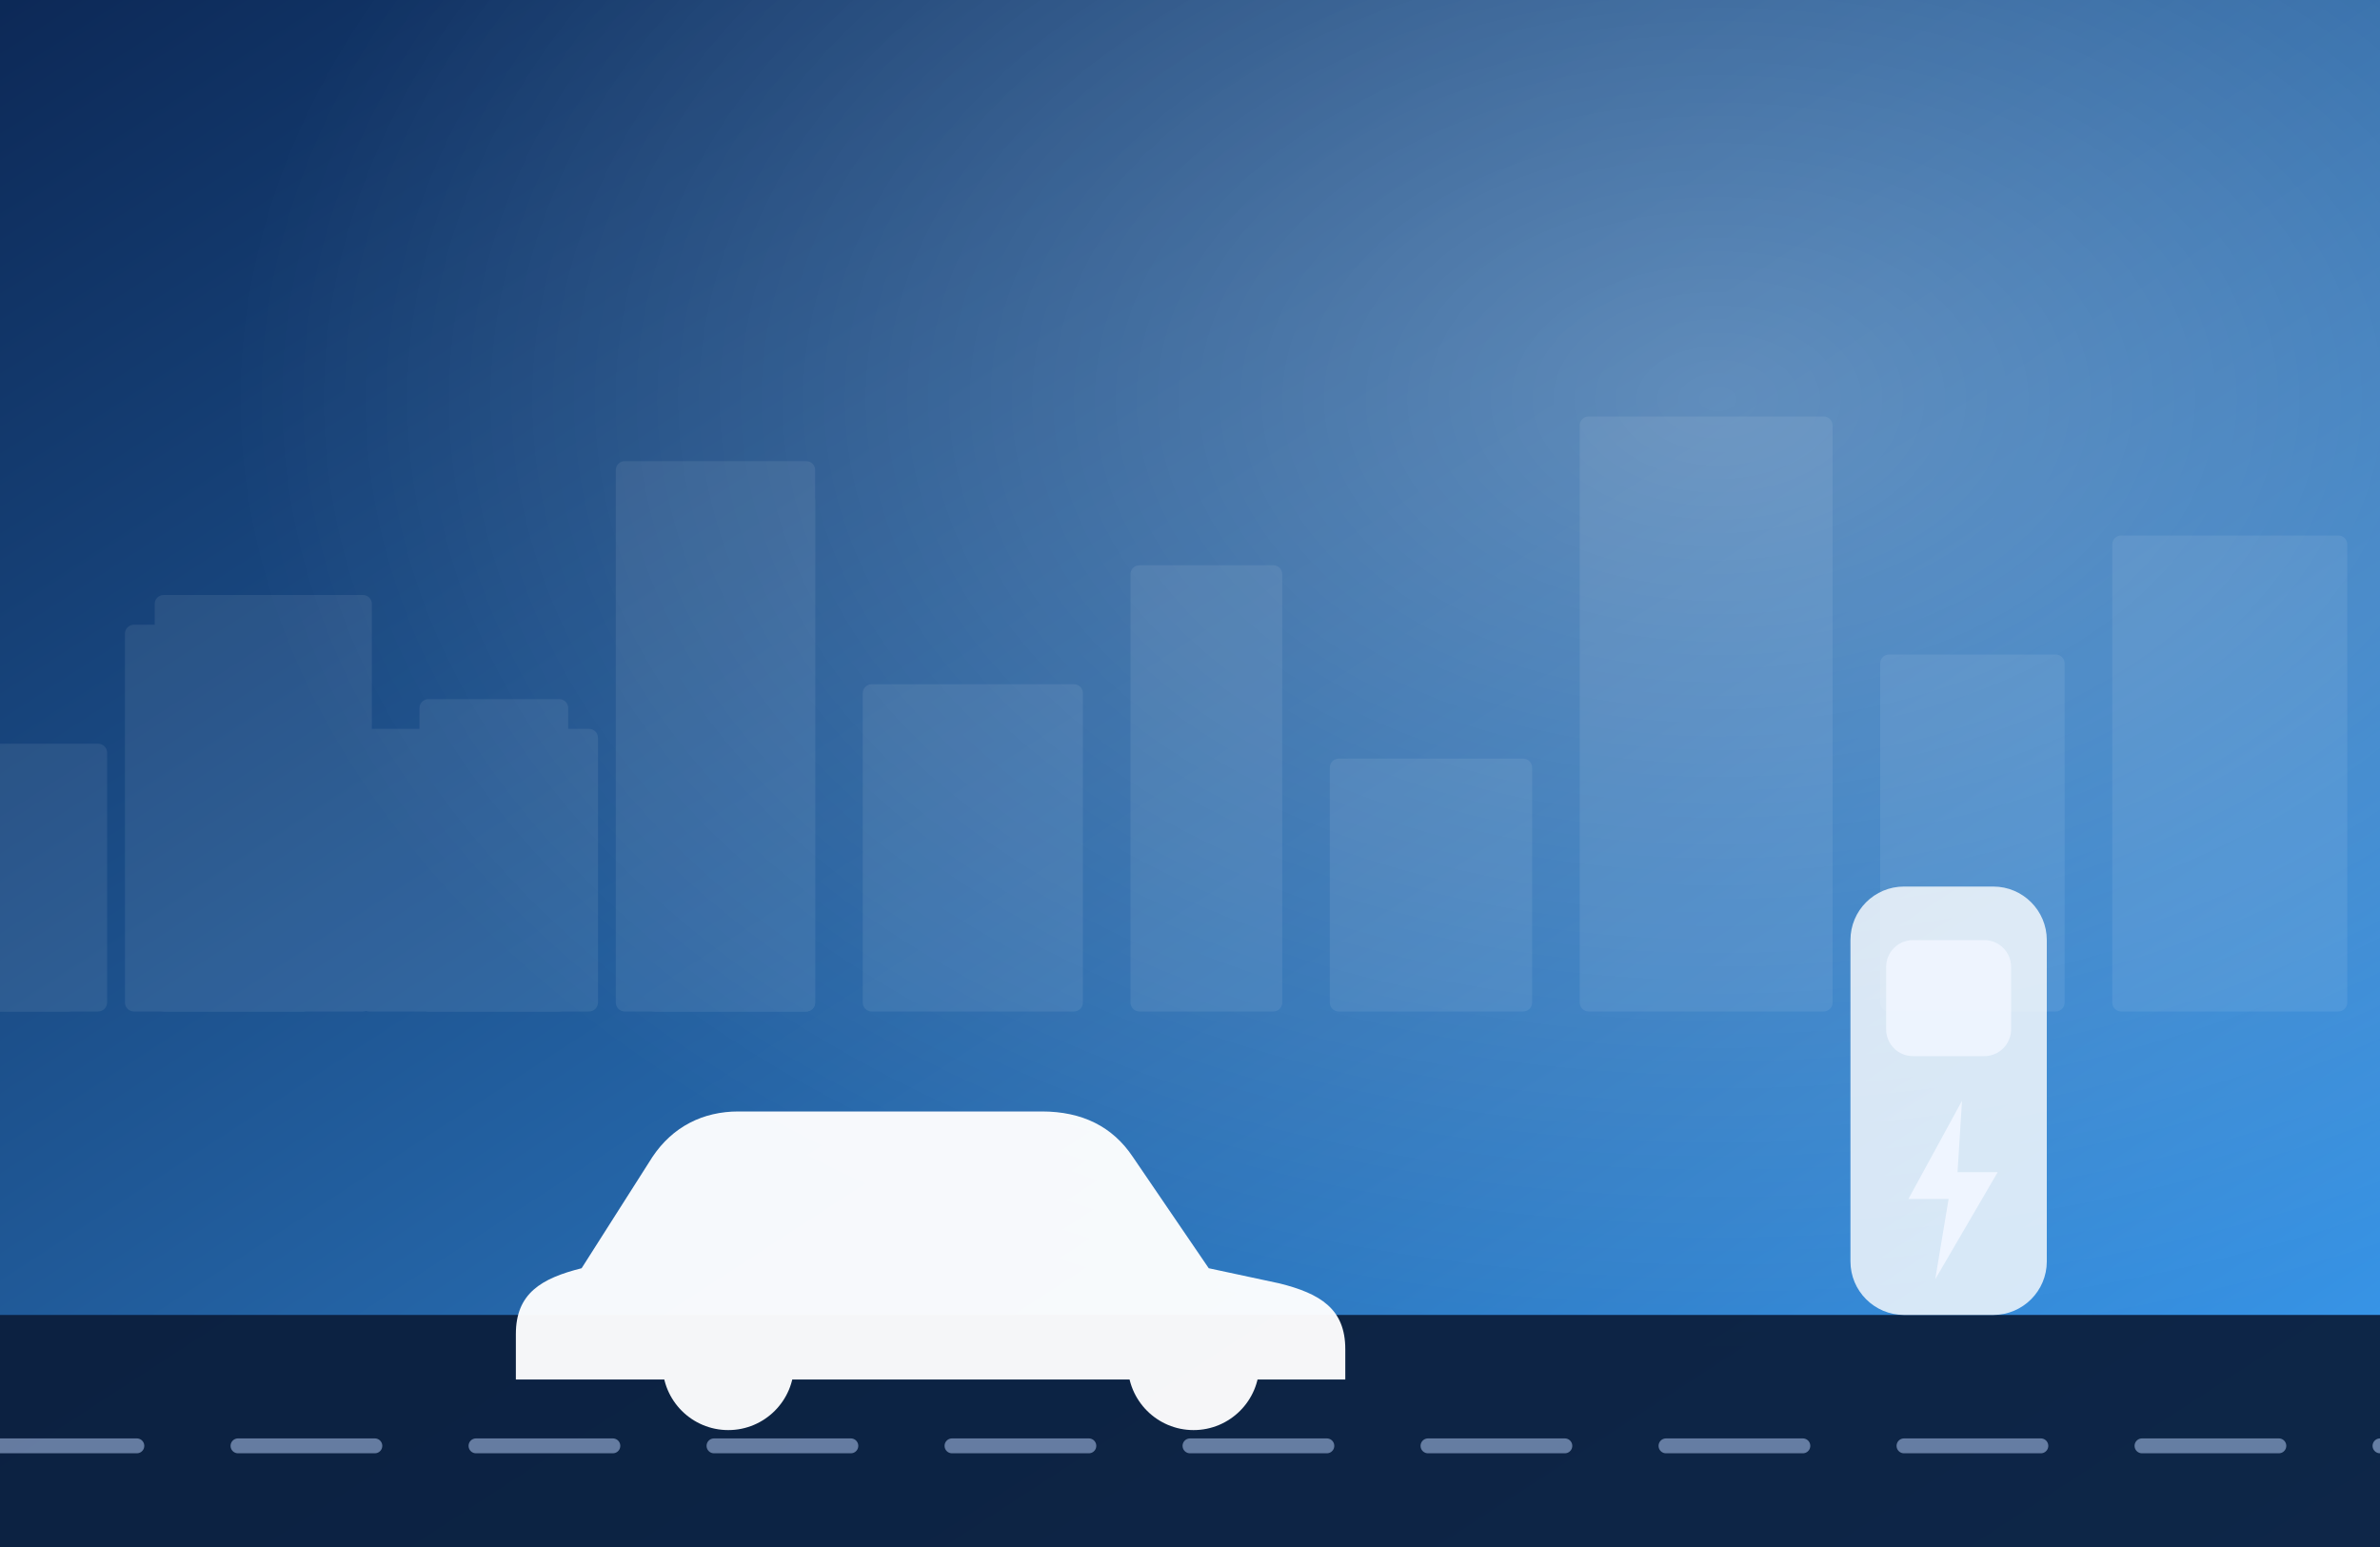
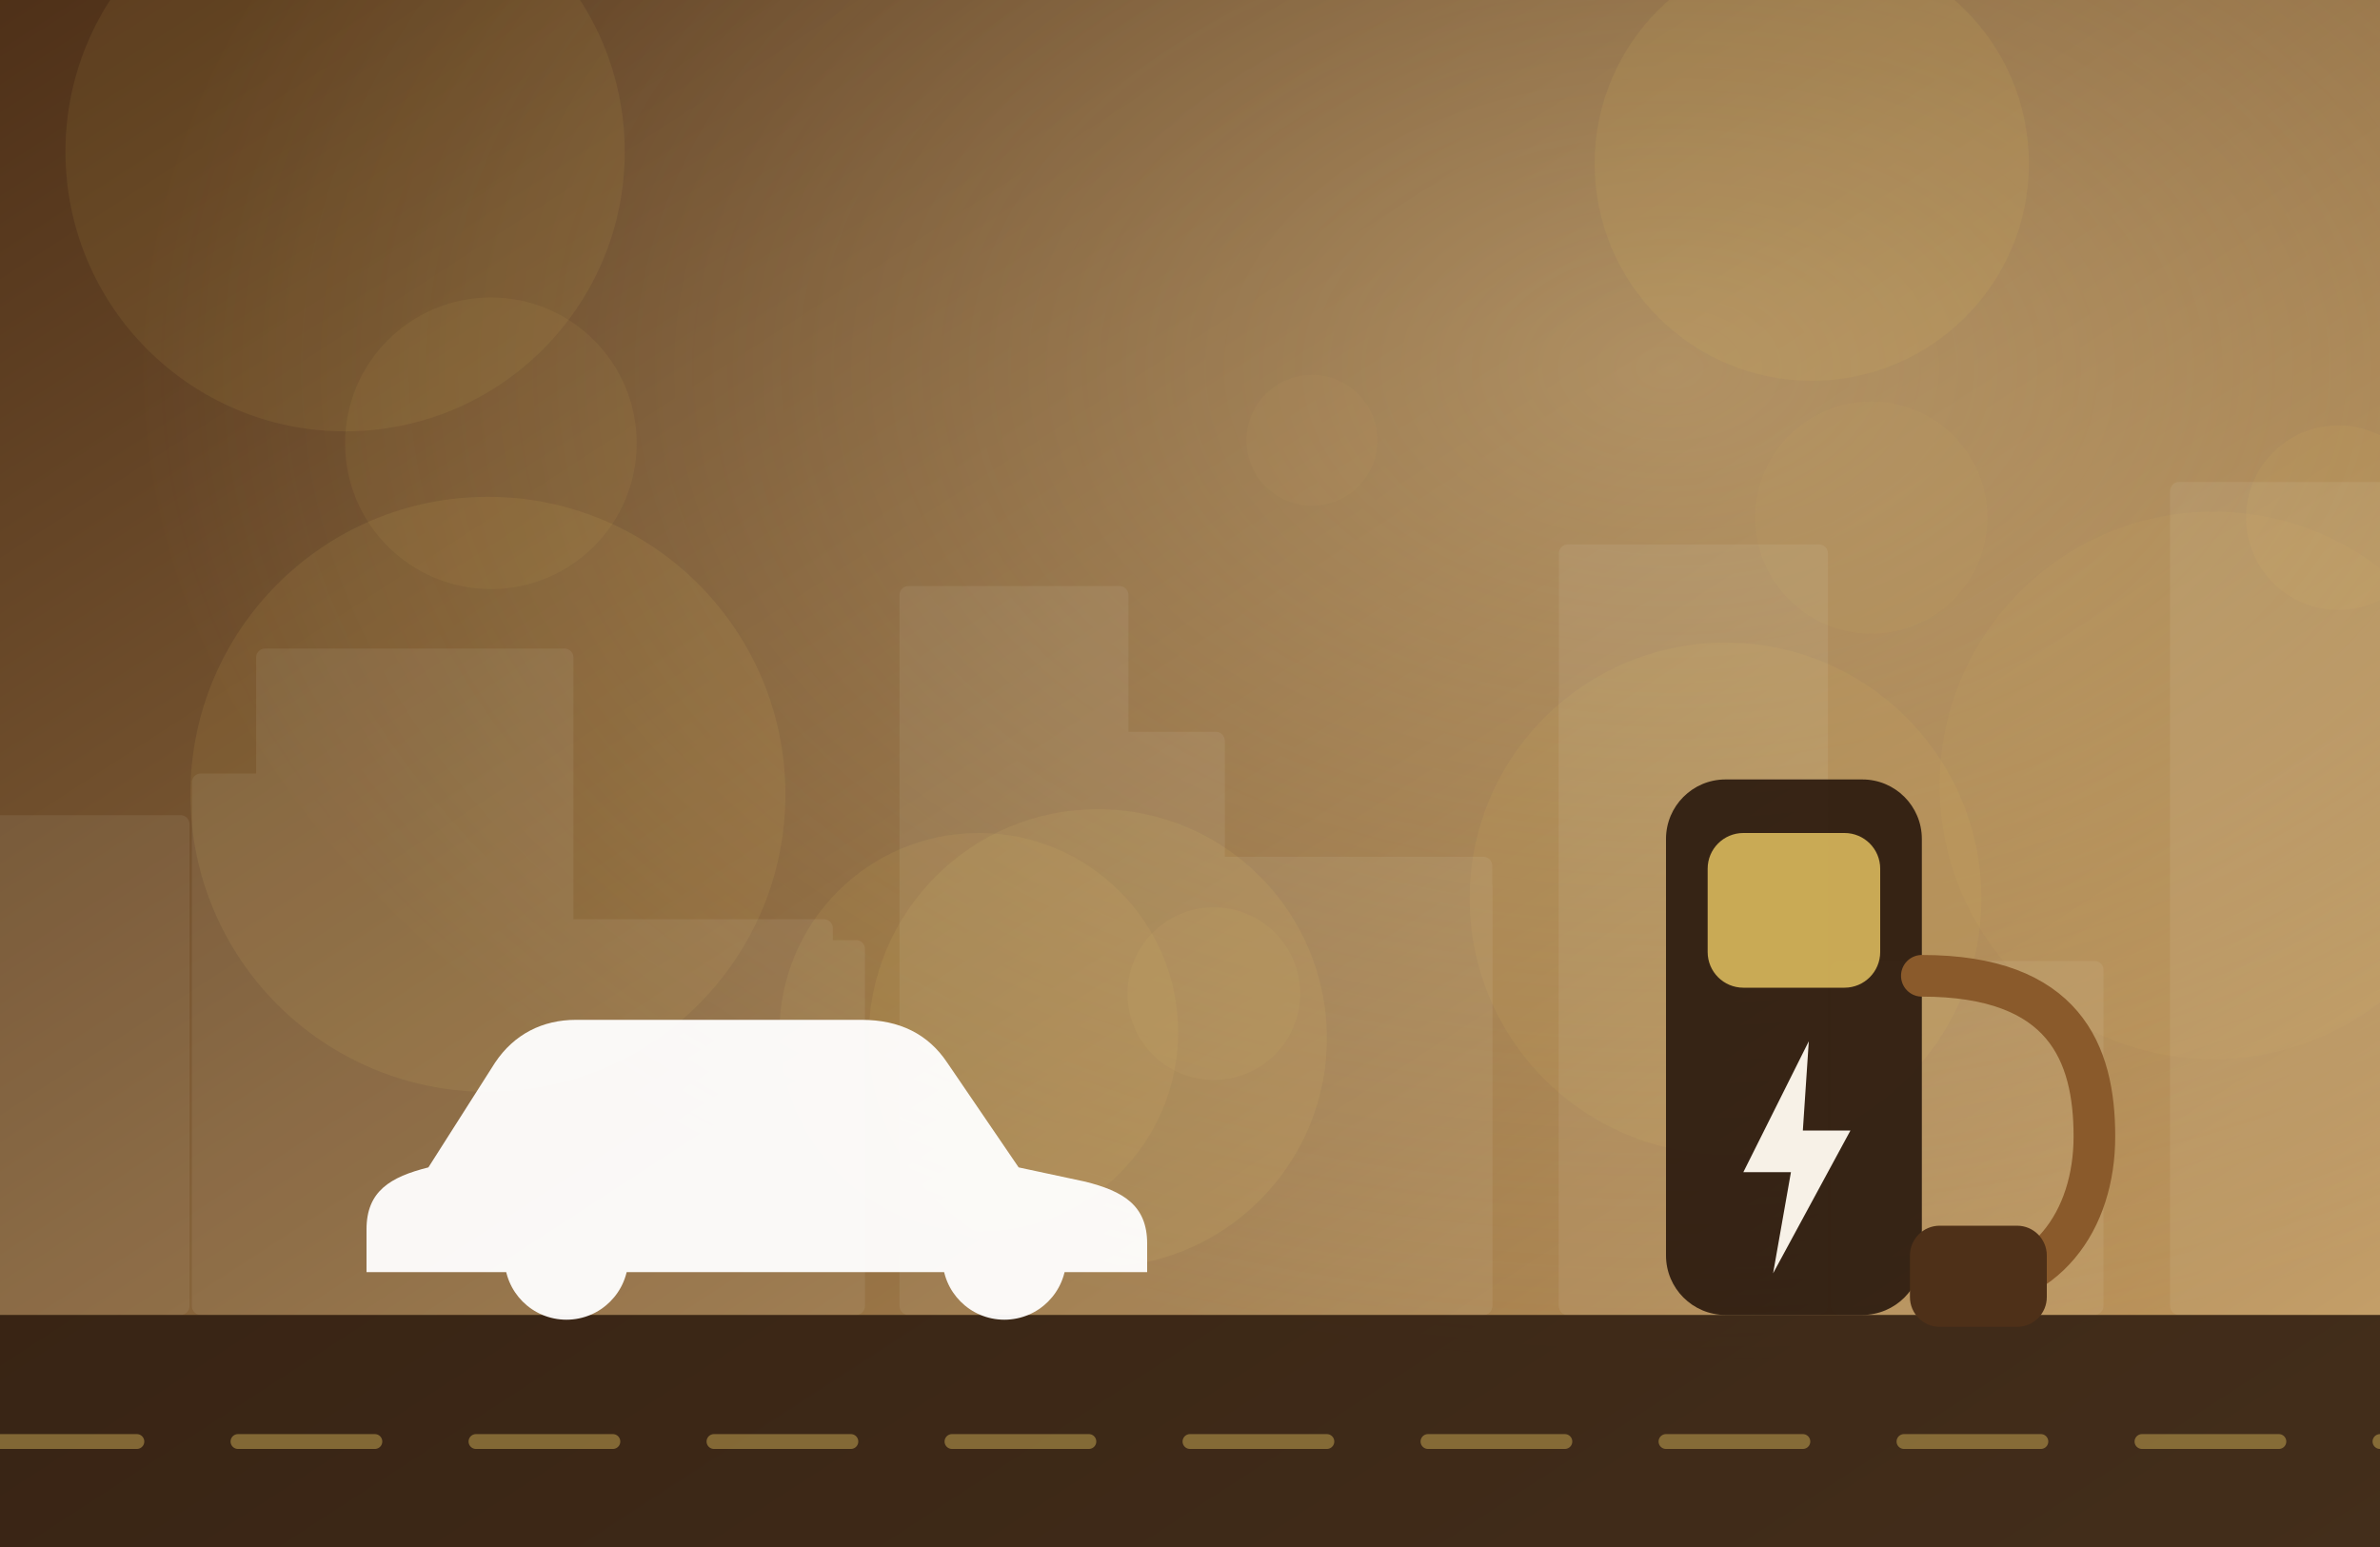
<svg xmlns="http://www.w3.org/2000/svg" viewBox="0 0 800 520" width="800" height="520" role="img">
  <defs>
    <linearGradient id="bg" x1="0" y1="0" x2="1" y2="1">
-       <stop offset="0" stop-color="#0c2856" />
-       <stop offset="1" stop-color="#3b9df2" />
+       <stop offset="0" stop-color="#4e3018" />
+       <stop offset="1" stop-color="#c9a063" />
    </linearGradient>
-     <radialGradient id="glow" cx="72%" cy="26%" r="62%">
-       <stop offset="0" stop-color="#ffffff" stop-opacity=".28" />
-       <stop offset="1" stop-color="#ffffff" stop-opacity="0" />
+     <radialGradient id="glow" cx="70%" cy="24%" r="64%">
+       <stop offset="0" stop-color="#ffe6b0" stop-opacity=".34" />
+       <stop offset="1" stop-color="#ffe6b0" stop-opacity="0" />
    </radialGradient>
  </defs>
  <rect width="800" height="520" fill="url(#bg)" />
  <rect width="800" height="520" fill="url(#glow)" />
-   <g fill="#ffffff" opacity="0.08">
-     <rect x="-20" y="270" width="46" height="70" rx="3" />
-     <rect x="42" y="210" width="63" height="130" rx="3" />
-     <rect x="121" y="245" width="80" height="95" rx="3" />
-     <rect x="217" y="165" width="57" height="175" rx="3" />
-     <rect x="290" y="230" width="74" height="110" rx="3" />
-     <rect x="380" y="190" width="51" height="150" rx="3" />
-     <rect x="447" y="255" width="68" height="85" rx="3" />
-     <rect x="531" y="140" width="85" height="200" rx="3" />
-     <rect x="632" y="220" width="62" height="120" rx="3" />
-     <rect x="710" y="180" width="79" height="160" rx="3" />
-     <rect x="-20" y="250" width="56" height="90" rx="3" />
-     <rect x="52" y="200" width="73" height="140" rx="3" />
-     <rect x="141" y="235" width="50" height="105" rx="3" />
-     <rect x="207" y="155" width="67" height="185" rx="3" />
+   <circle cx="329" cy="347" r="67" fill="#d9b85c" opacity="0.113" />
+   <circle cx="441" cy="148" r="22" fill="#d9b85c" opacity="0.054" />
+   <circle cx="786" cy="174" r="31" fill="#d9b85c" opacity="0.108" />
+   <circle cx="408" cy="334" r="29" fill="#d9b85c" opacity="0.096" />
+   <circle cx="629" cy="174" r="39" fill="#d9b85c" opacity="0.069" />
+   <circle cx="164" cy="267" r="100" fill="#d9b85c" opacity="0.112" />
+   <circle cx="369" cy="349" r="77" fill="#d9b85c" opacity="0.126" />
+   <circle cx="609" cy="55" r="73" fill="#d9b85c" opacity="0.121" />
+   <circle cx="580" cy="302" r="86" fill="#d9b85c" opacity="0.113" />
+   <circle cx="744" cy="264" r="92" fill="#d9b85c" opacity="0.083" />
+   <circle cx="116" cy="51" r="94" fill="#d9b85c" opacity="0.090" />
+   <circle cx="165" cy="149" r="49" fill="#d9b85c" opacity="0.080" />
+   <g fill="#f7f1e7" opacity="0.08">
+     <rect x="-20" y="344" width="62.1" height="98" rx="3" />
+     <rect x="64.5" y="260" width="85.05" height="182" rx="3" />
+     <rect x="171.95" y="309" width="108" height="133" rx="3" />
+     <rect x="302.35" y="197" width="76.95" height="245" rx="3" />
+     <rect x="401.7" y="288" width="99.9" height="154" rx="3" />
+     <rect x="524" y="232" width="68.85" height="210" rx="3" />
+     <rect x="615.25" y="323" width="91.8" height="119" rx="3" />
+     <rect x="729.45" y="162" width="114.75" height="280" rx="3" />
+     <rect x="-20" y="274" width="83.7" height="168" rx="3" />
+     <rect x="86.1" y="218" width="106.65" height="224" rx="3" />
+     <rect x="215.15" y="316" width="75.6" height="126" rx="3" />
+     <rect x="313.15" y="246" width="98.55" height="196" rx="3" />
+     <rect x="434.1" y="295" width="67.5" height="147" rx="3" />
+     <rect x="524" y="183" width="90.45" height="259" rx="3" />
  </g>
-   <rect x="0" y="442" width="800" height="78" fill="#0a1c3a" opacity=".92" />
-   <g stroke="#bed6ff" stroke-width="5" stroke-linecap="round" opacity=".5" stroke-dasharray="46 34">
-     <line x1="0" y1="486" x2="800" y2="486" />
+   <rect x="0" y="442" width="800" height="78" fill="#2b1a0e" opacity=".85" />
+   <g stroke="#d9b85c" stroke-width="5" stroke-linecap="round" opacity=".45" stroke-dasharray="46 34">
+     <line x1="0" y1="484.545" x2="800" y2="484.545" />
  </g>
-   <g transform="translate(622 298) scale(1.5)" fill="rgba(255,255,255,.8)">
-     <rect x="0" y="0" width="44" height="96" rx="12" />
-     <rect x="8" y="12" width="28" height="26" rx="6" fill="#eff5ff" opacity=".9" />
-     <path d="M25 48l-12 22h9l-3 18 14-24h-9z" fill="#eff5ff" />
-   </g>
-   <g transform="translate(170 360) scale(1.7)" fill="#ffffff" opacity="0.96">
+   <g transform="translate(120 330) scale(1.6)" fill="#ffffff" opacity="0.95">
    <path d="M2 52c0-8 5-11 13-13l14-22c4-6 10-9 17-9h60c8 0 14 3 18 9l15 22 14 3c8 2 13 5 13 13v6H2z" />
    <circle cx="44" cy="58" r="13" />
    <circle cx="136" cy="58" r="13" />
  </g>
+   <g transform="translate(560 262) scale(1)">
+     <rect x="0" y="0" width="86" height="180" rx="20" fill="#2b1a0e" opacity=".92" />
+     <rect x="14" y="18" width="58" height="52" rx="12" fill="#d9b85c" opacity=".9" />
+     <path d="M48 88l-22 44h16l-6 34 26-48H46z" fill="#f7f1e7" />
+     <path d="M86 66c48 0 58 26 58 54s-16 52-48 52" stroke="#8a5a2b" stroke-width="14" fill="none" stroke-linecap="round" />
+     <rect x="82" y="150" width="46" height="34" rx="10" fill="#4e3018" />
+   </g>
</svg>
